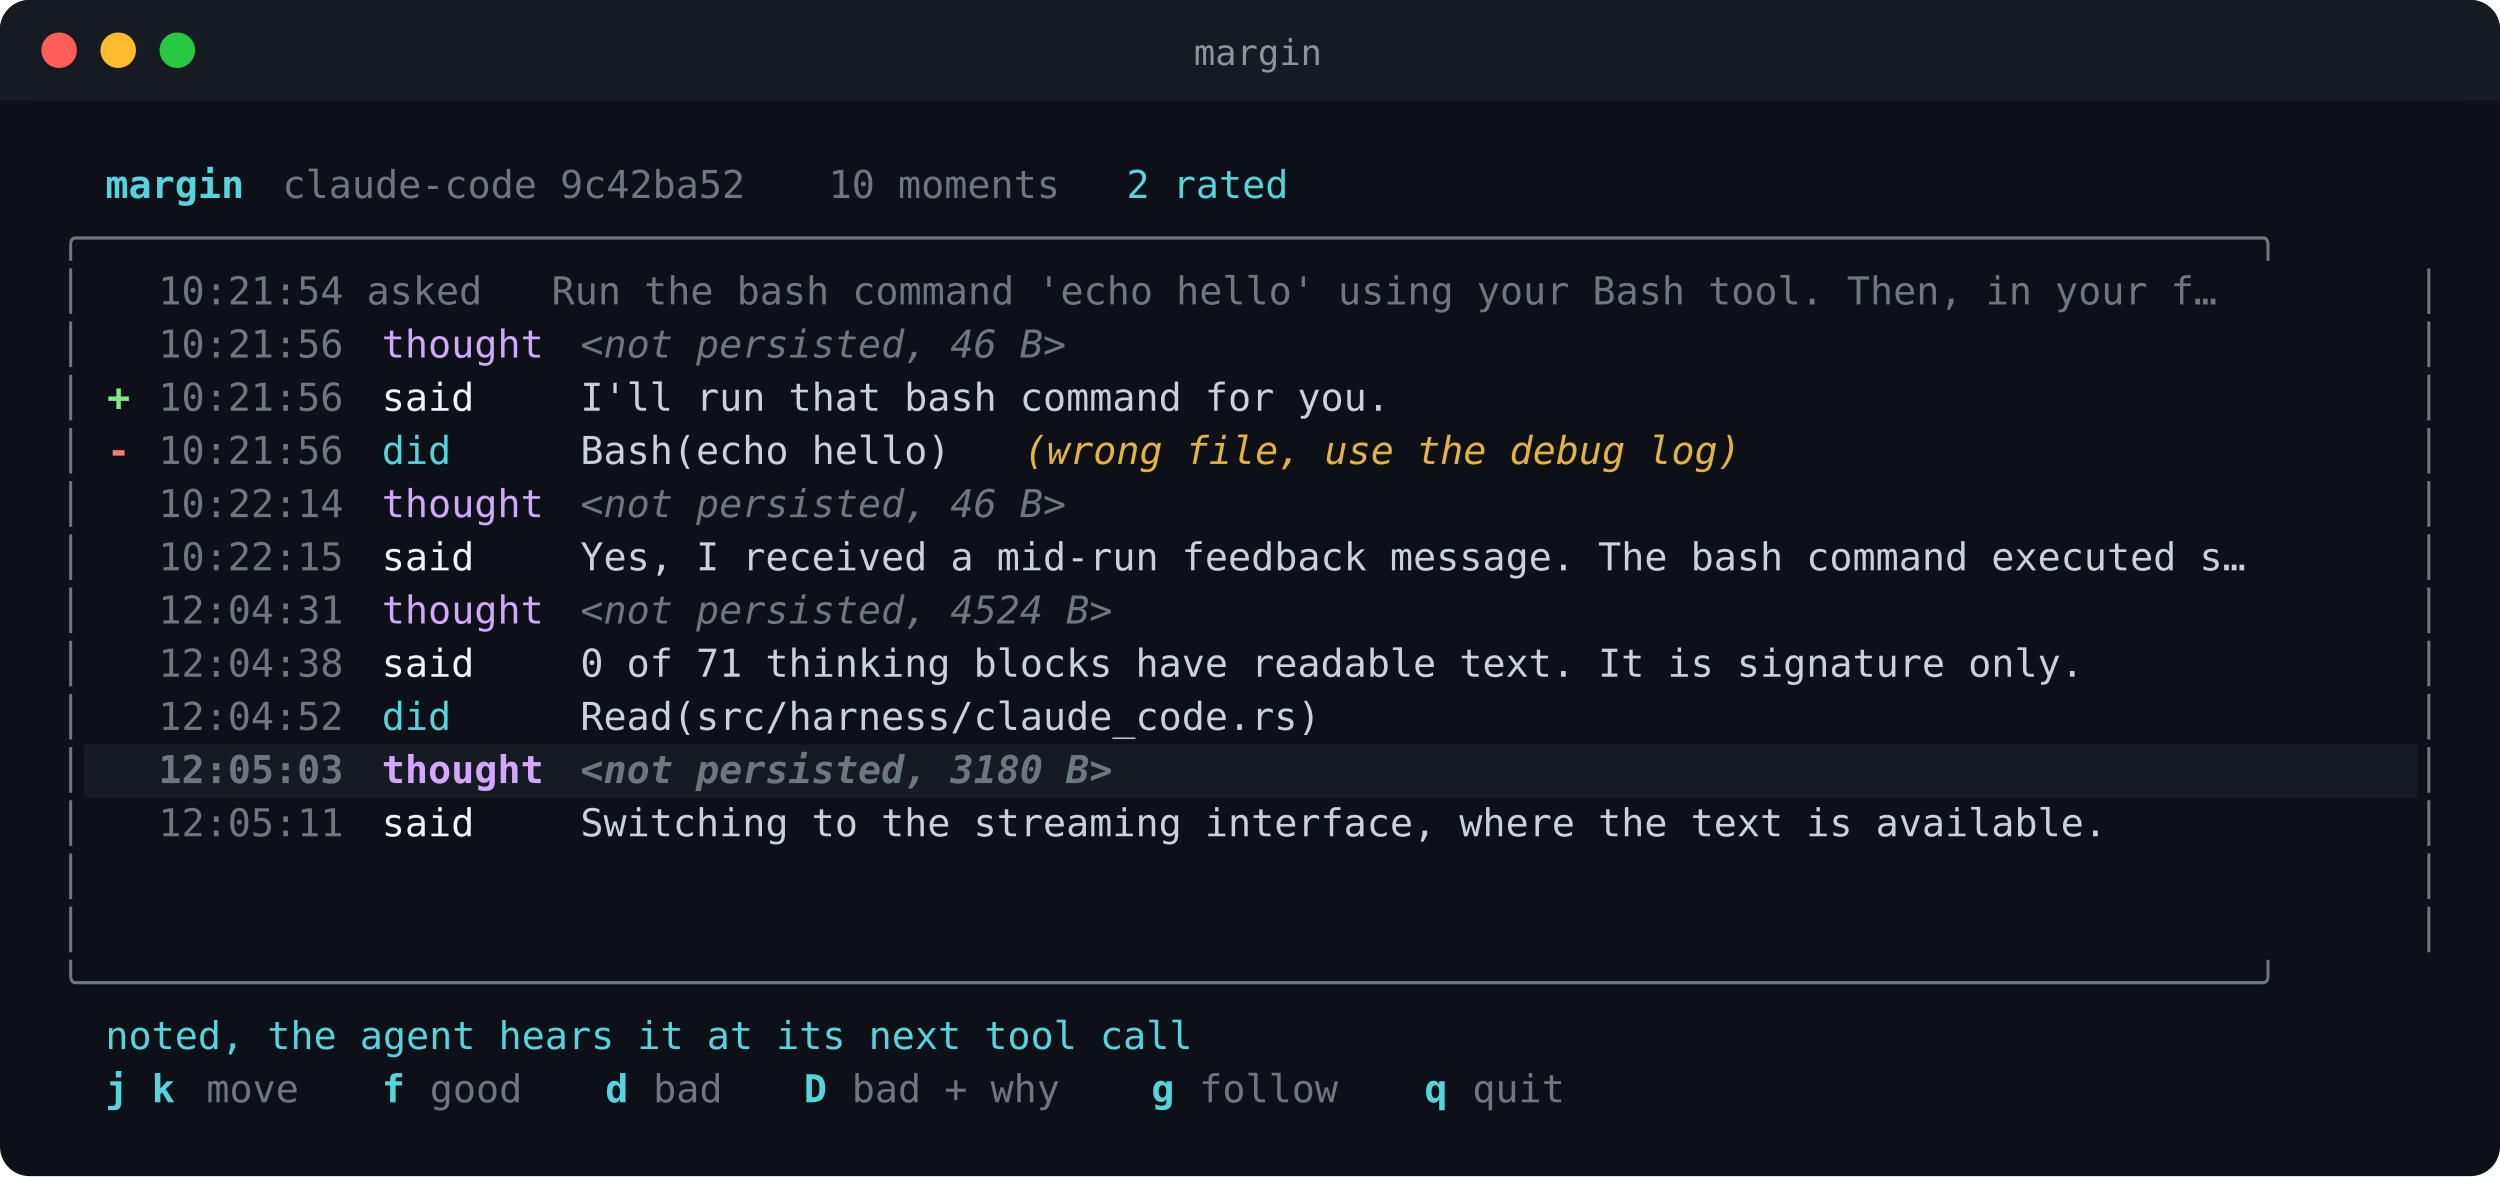
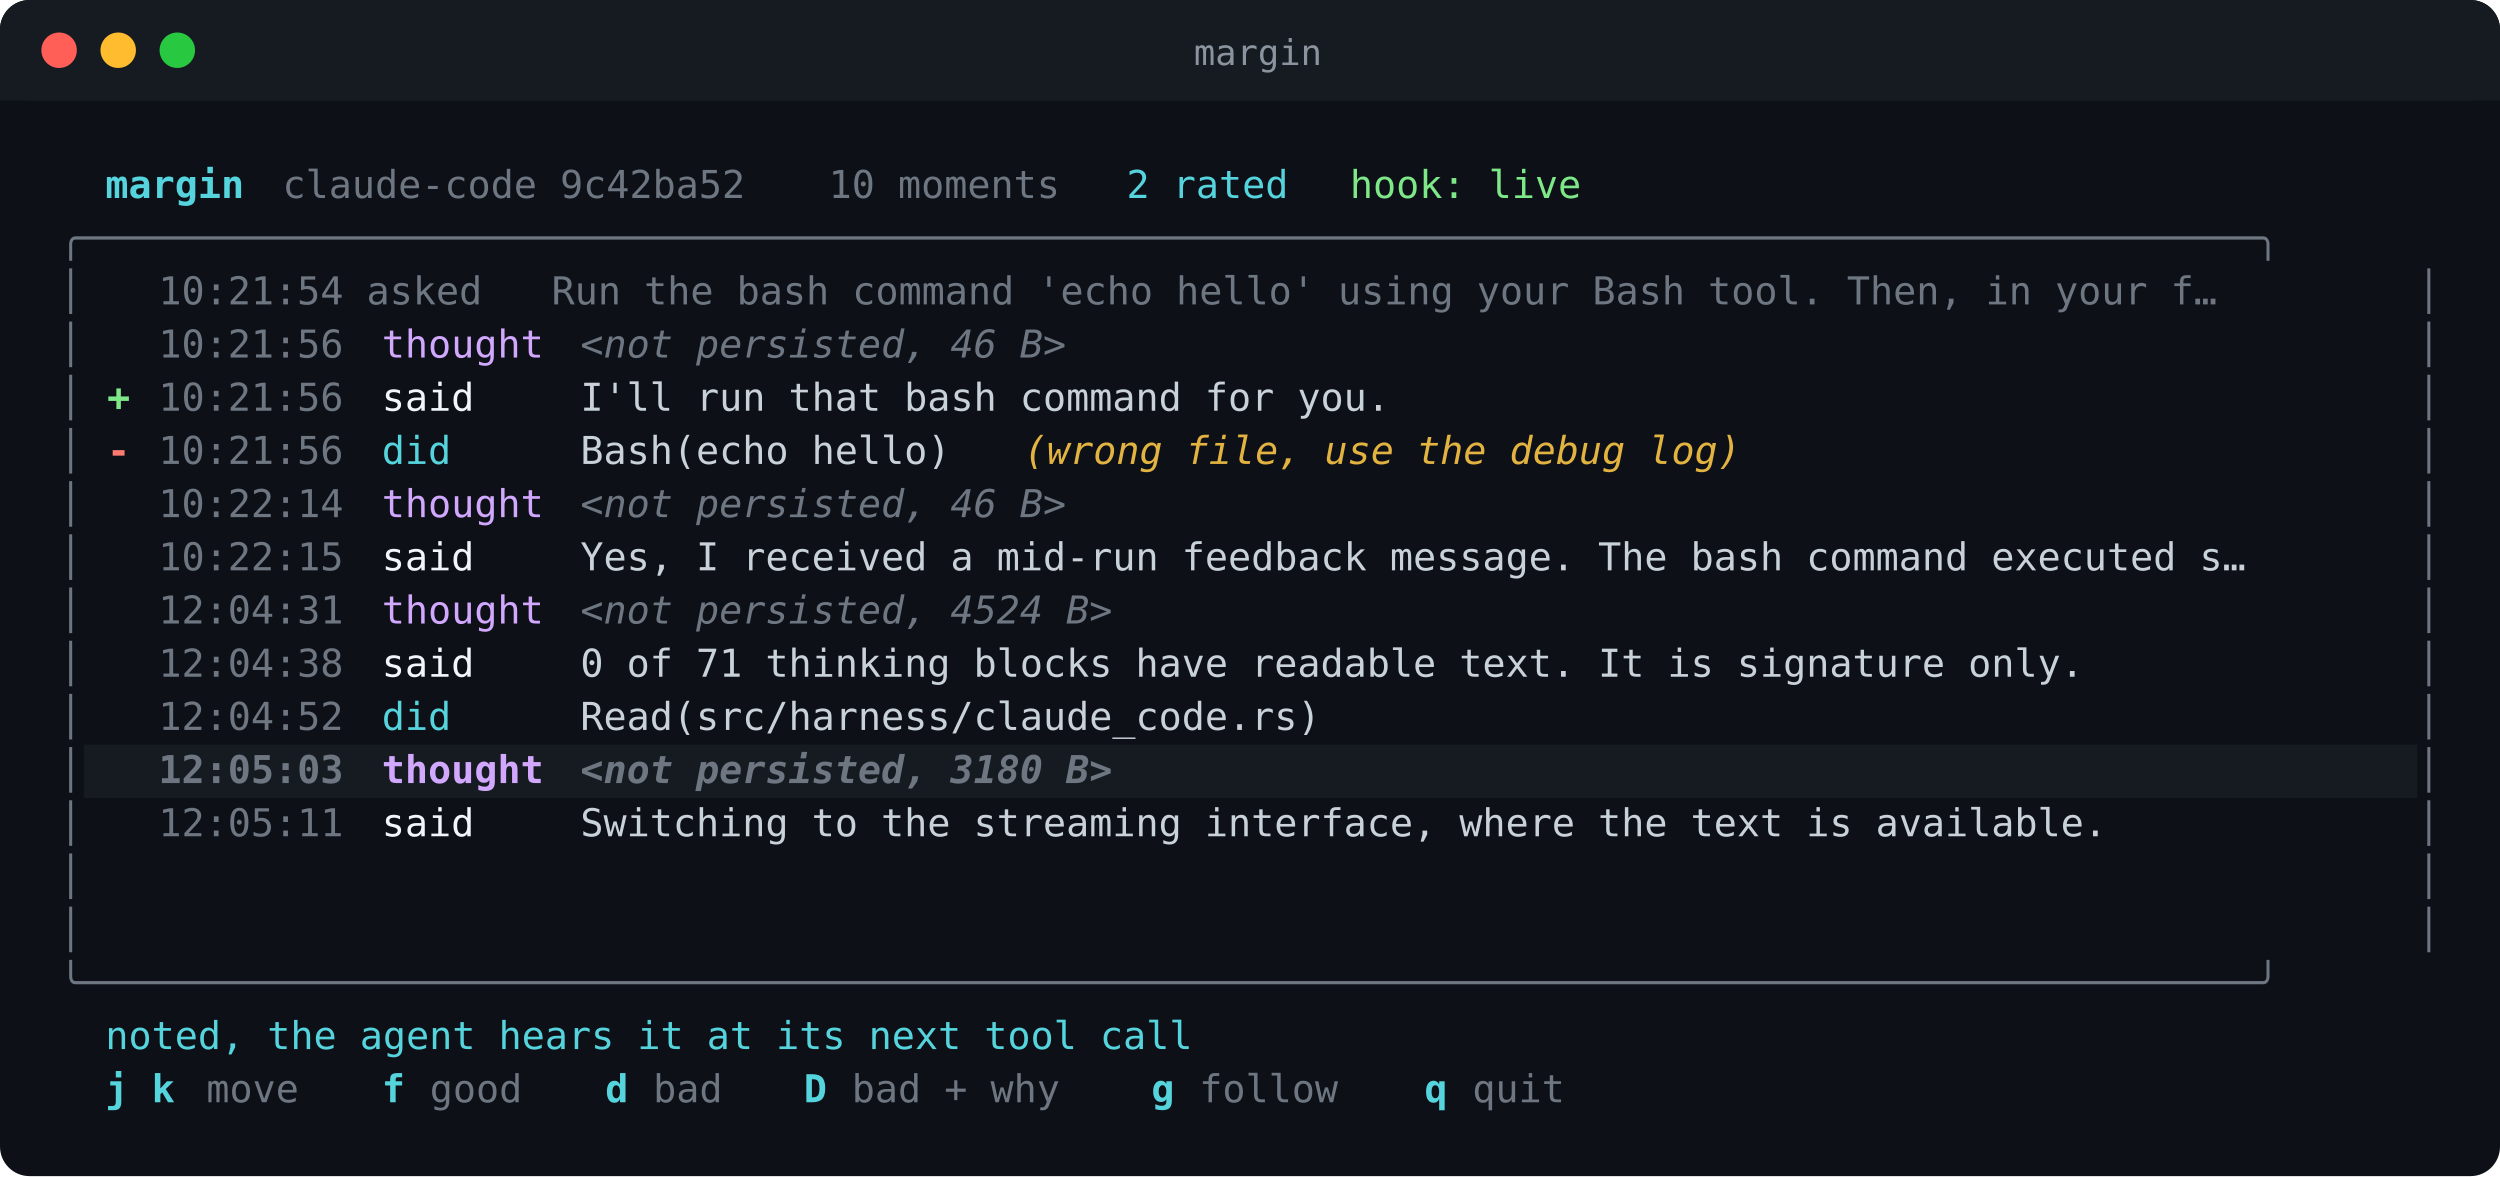
<svg xmlns="http://www.w3.org/2000/svg" width="846" height="398" viewBox="0 0 846 398" font-family="ui-monospace,SFMono-Regular,'JetBrains Mono','Cascadia Code',Menlo,Consolas,monospace" font-size="13">
  <rect width="846" height="398" rx="10" fill="#0d1117" />
  <rect width="846" height="34" rx="10" fill="#161b22" />
  <rect y="17" width="846" height="17" fill="#161b22" />
  <circle cx="20" cy="17" r="6" fill="#ff5f57" />
  <circle cx="40" cy="17" r="6" fill="#febc2e" />
  <circle cx="60" cy="17" r="6" fill="#28c840" />
  <text x="404" y="22" fill="#8b949e" font-size="12">margin</text>
  <rect x="28.4" y="252.0" width="789.6" height="18.0" fill="#161b22" />
  <text x="20.0" y="67.0" fill="#56d4dd" font-weight="600" xml:space="preserve">  margin </text>
  <text x="95.6" y="67.0" fill="#6e7681" xml:space="preserve">claude-code 9c42ba52</text>
  <text x="280.4" y="67.0" fill="#6e7681" xml:space="preserve">10 moments</text>
  <text x="381.2" y="67.0" fill="#56d4dd" xml:space="preserve">2 rated</text>
+   <text x="456.8" y="67.0" fill="#7ee787" xml:space="preserve">hook: live</text>
  <text x="20.0" y="85.0" fill="#6e7681" xml:space="preserve">╭──────────────────────────────────────────────────────────────────────────────────────────────╮</text>
  <text x="20.0" y="103.0" fill="#6e7681" xml:space="preserve">│</text>
  <text x="53.6" y="103.0" fill="#6e7681" xml:space="preserve">10:21:54 asked   Run the bash command 'echo hello' using your Bash tool. Then, in your f…</text>
  <text x="818.0" y="103.0" fill="#6e7681" xml:space="preserve">│</text>
  <text x="20.0" y="121.0" fill="#6e7681" xml:space="preserve">│</text>
  <text x="53.6" y="121.0" fill="#6e7681" xml:space="preserve">10:21:56 </text>
  <text x="129.2" y="121.0" fill="#d2a8ff" xml:space="preserve">thought </text>
  <text x="196.4" y="121.0" fill="#6e7681" font-style="italic" xml:space="preserve">&lt;not persisted, 46 B&gt;</text>
  <text x="818.0" y="121.0" fill="#6e7681" xml:space="preserve">│</text>
  <text x="20.0" y="139.0" fill="#6e7681" xml:space="preserve">│</text>
  <text x="28.4" y="139.0" fill="#7ee787" font-weight="600" xml:space="preserve"> + </text>
  <text x="53.6" y="139.0" fill="#6e7681" xml:space="preserve">10:21:56 </text>
  <text x="129.2" y="139.0" fill="#f0f6fc" xml:space="preserve">said    </text>
  <text x="196.4" y="139.0" fill="#c9d1d9" xml:space="preserve">I'll run that bash command for you.                                       </text>
  <text x="818.0" y="139.0" fill="#6e7681" xml:space="preserve">│</text>
  <text x="20.0" y="157.0" fill="#6e7681" xml:space="preserve">│</text>
  <text x="28.4" y="157.0" fill="#ff7b72" font-weight="600" xml:space="preserve"> - </text>
  <text x="53.6" y="157.0" fill="#6e7681" xml:space="preserve">10:21:56 </text>
  <text x="129.2" y="157.0" fill="#56d4dd" xml:space="preserve">did     </text>
  <text x="196.4" y="157.0" fill="#c9d1d9" xml:space="preserve">Bash(echo hello)</text>
  <text x="330.8" y="157.0" fill="#e3b341" font-style="italic" xml:space="preserve">  (wrong file, use the debug log)</text>
  <text x="818.0" y="157.0" fill="#6e7681" xml:space="preserve">│</text>
  <text x="20.0" y="175.0" fill="#6e7681" xml:space="preserve">│</text>
  <text x="53.6" y="175.0" fill="#6e7681" xml:space="preserve">10:22:14 </text>
  <text x="129.2" y="175.0" fill="#d2a8ff" xml:space="preserve">thought </text>
  <text x="196.4" y="175.0" fill="#6e7681" font-style="italic" xml:space="preserve">&lt;not persisted, 46 B&gt;</text>
  <text x="818.0" y="175.0" fill="#6e7681" xml:space="preserve">│</text>
  <text x="20.0" y="193.0" fill="#6e7681" xml:space="preserve">│</text>
  <text x="53.6" y="193.0" fill="#6e7681" xml:space="preserve">10:22:15 </text>
  <text x="129.2" y="193.0" fill="#f0f6fc" xml:space="preserve">said    </text>
  <text x="196.4" y="193.0" fill="#c9d1d9" xml:space="preserve">Yes, I received a mid-run feedback message. The bash command executed s…  </text>
  <text x="818.0" y="193.0" fill="#6e7681" xml:space="preserve">│</text>
  <text x="20.0" y="211.0" fill="#6e7681" xml:space="preserve">│</text>
  <text x="53.6" y="211.0" fill="#6e7681" xml:space="preserve">12:04:31 </text>
  <text x="129.2" y="211.0" fill="#d2a8ff" xml:space="preserve">thought </text>
  <text x="196.4" y="211.0" fill="#6e7681" font-style="italic" xml:space="preserve">&lt;not persisted, 4524 B&gt;</text>
  <text x="818.0" y="211.0" fill="#6e7681" xml:space="preserve">│</text>
  <text x="20.0" y="229.0" fill="#6e7681" xml:space="preserve">│</text>
  <text x="53.6" y="229.0" fill="#6e7681" xml:space="preserve">12:04:38 </text>
  <text x="129.2" y="229.0" fill="#f0f6fc" xml:space="preserve">said    </text>
  <text x="196.4" y="229.0" fill="#c9d1d9" xml:space="preserve">0 of 71 thinking blocks have readable text. It is signature only.         </text>
  <text x="818.0" y="229.0" fill="#6e7681" xml:space="preserve">│</text>
  <text x="20.0" y="247.0" fill="#6e7681" xml:space="preserve">│</text>
  <text x="53.6" y="247.0" fill="#6e7681" xml:space="preserve">12:04:52 </text>
  <text x="129.2" y="247.0" fill="#56d4dd" xml:space="preserve">did     </text>
  <text x="196.4" y="247.0" fill="#c9d1d9" xml:space="preserve">Read(src/harness/claude_code.rs)                                          </text>
  <text x="818.0" y="247.0" fill="#6e7681" xml:space="preserve">│</text>
  <text x="20.0" y="265.0" fill="#6e7681" xml:space="preserve">│</text>
  <text x="53.6" y="265.0" fill="#6e7681" font-weight="600" xml:space="preserve">12:05:03 </text>
  <text x="129.2" y="265.0" fill="#d2a8ff" font-weight="600" xml:space="preserve">thought </text>
  <text x="196.4" y="265.0" fill="#6e7681" font-weight="600" font-style="italic" xml:space="preserve">&lt;not persisted, 3180 B&gt;</text>
  <text x="818.0" y="265.0" fill="#6e7681" xml:space="preserve">│</text>
  <text x="20.0" y="283.0" fill="#6e7681" xml:space="preserve">│</text>
  <text x="53.6" y="283.0" fill="#6e7681" xml:space="preserve">12:05:11 </text>
  <text x="129.2" y="283.0" fill="#f0f6fc" xml:space="preserve">said    </text>
  <text x="196.4" y="283.0" fill="#c9d1d9" xml:space="preserve">Switching to the streaming interface, where the text is available.        </text>
  <text x="818.0" y="283.0" fill="#6e7681" xml:space="preserve">│</text>
  <text x="20.0" y="301.0" fill="#6e7681" xml:space="preserve">│</text>
  <text x="818.0" y="301.0" fill="#6e7681" xml:space="preserve">│</text>
  <text x="20.0" y="319.0" fill="#6e7681" xml:space="preserve">│</text>
  <text x="818.0" y="319.0" fill="#6e7681" xml:space="preserve">│</text>
  <text x="20.0" y="337.0" fill="#6e7681" xml:space="preserve">╰──────────────────────────────────────────────────────────────────────────────────────────────╯</text>
  <text x="20.0" y="355.0" fill="#56d4dd" xml:space="preserve">  noted, the agent hears it at its next tool call</text>
  <text x="20.0" y="373.0" fill="#56d4dd" font-weight="600" xml:space="preserve">  j k</text>
  <text x="62.0" y="373.0" fill="#6e7681" xml:space="preserve"> move   </text>
  <text x="129.2" y="373.0" fill="#56d4dd" font-weight="600" xml:space="preserve">f</text>
  <text x="137.6" y="373.0" fill="#6e7681" xml:space="preserve"> good   </text>
  <text x="204.8" y="373.0" fill="#56d4dd" font-weight="600" xml:space="preserve">d</text>
  <text x="213.2" y="373.0" fill="#6e7681" xml:space="preserve"> bad   </text>
  <text x="272.0" y="373.0" fill="#56d4dd" font-weight="600" xml:space="preserve">D</text>
  <text x="280.4" y="373.0" fill="#6e7681" xml:space="preserve"> bad + why   </text>
  <text x="389.6" y="373.0" fill="#56d4dd" font-weight="600" xml:space="preserve">g</text>
  <text x="398.0" y="373.0" fill="#6e7681" xml:space="preserve"> follow   </text>
  <text x="482.0" y="373.0" fill="#56d4dd" font-weight="600" xml:space="preserve">q</text>
  <text x="490.4" y="373.0" fill="#6e7681" xml:space="preserve"> quit</text>
</svg>
